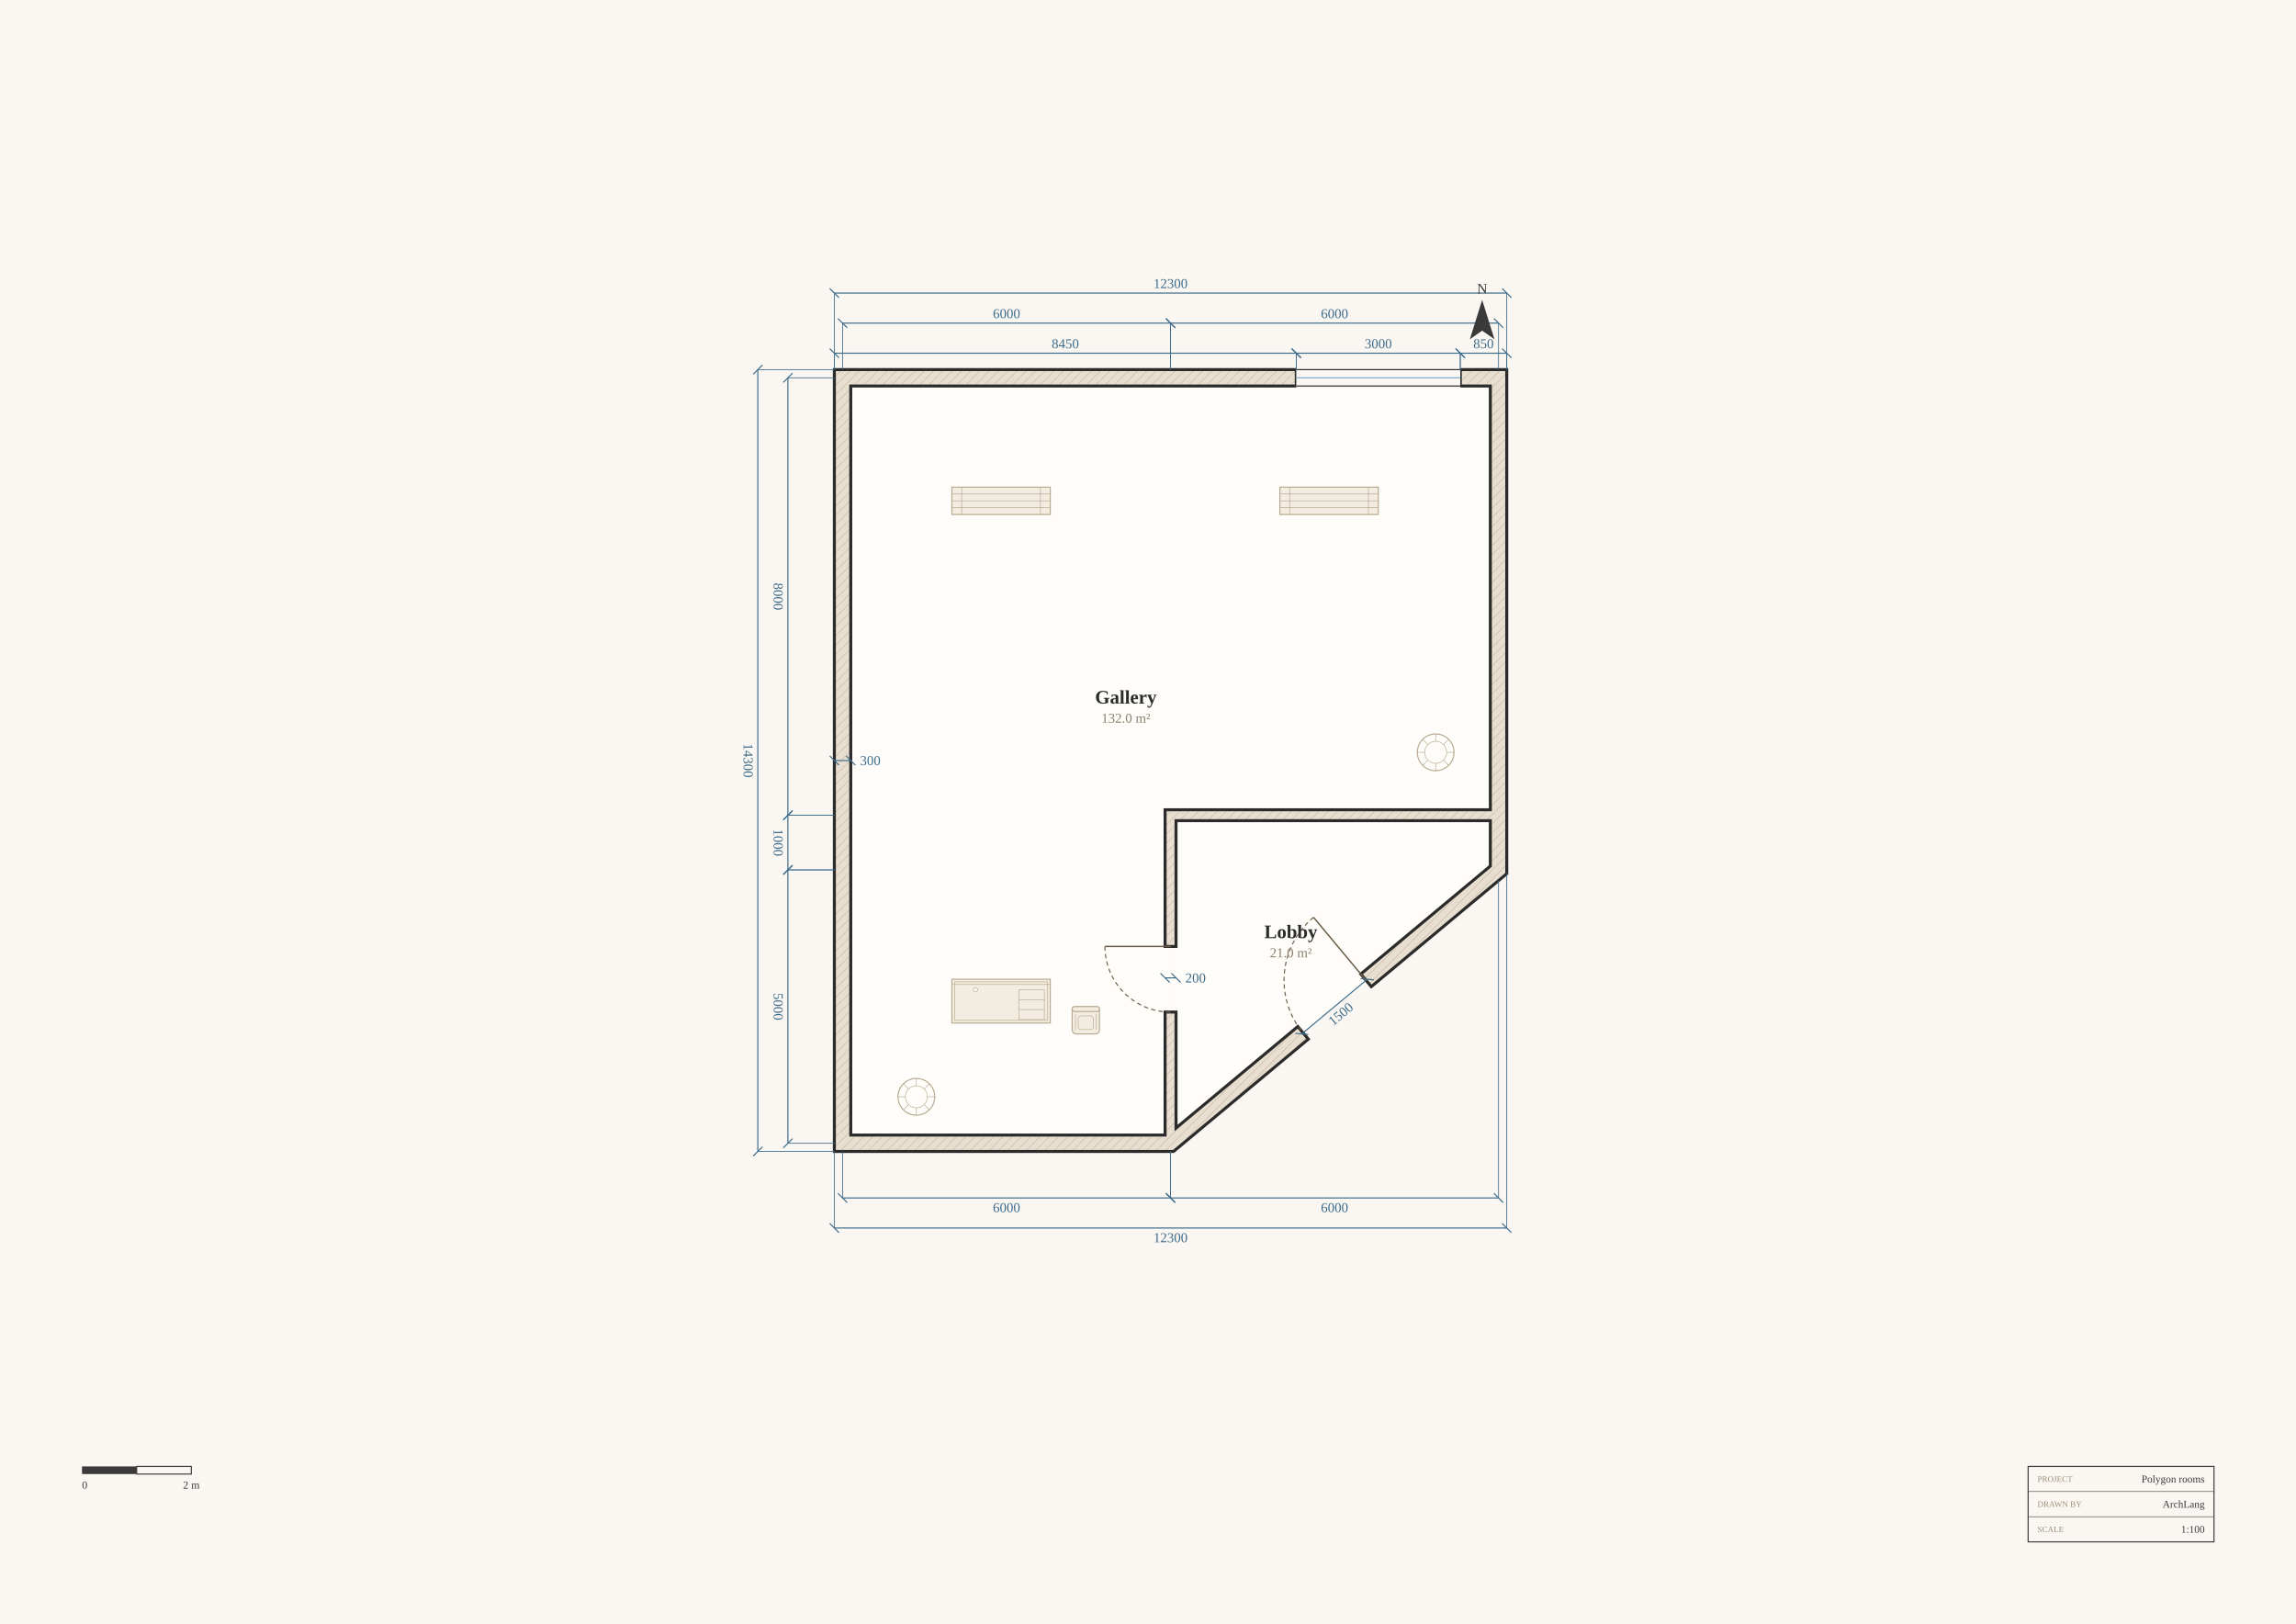
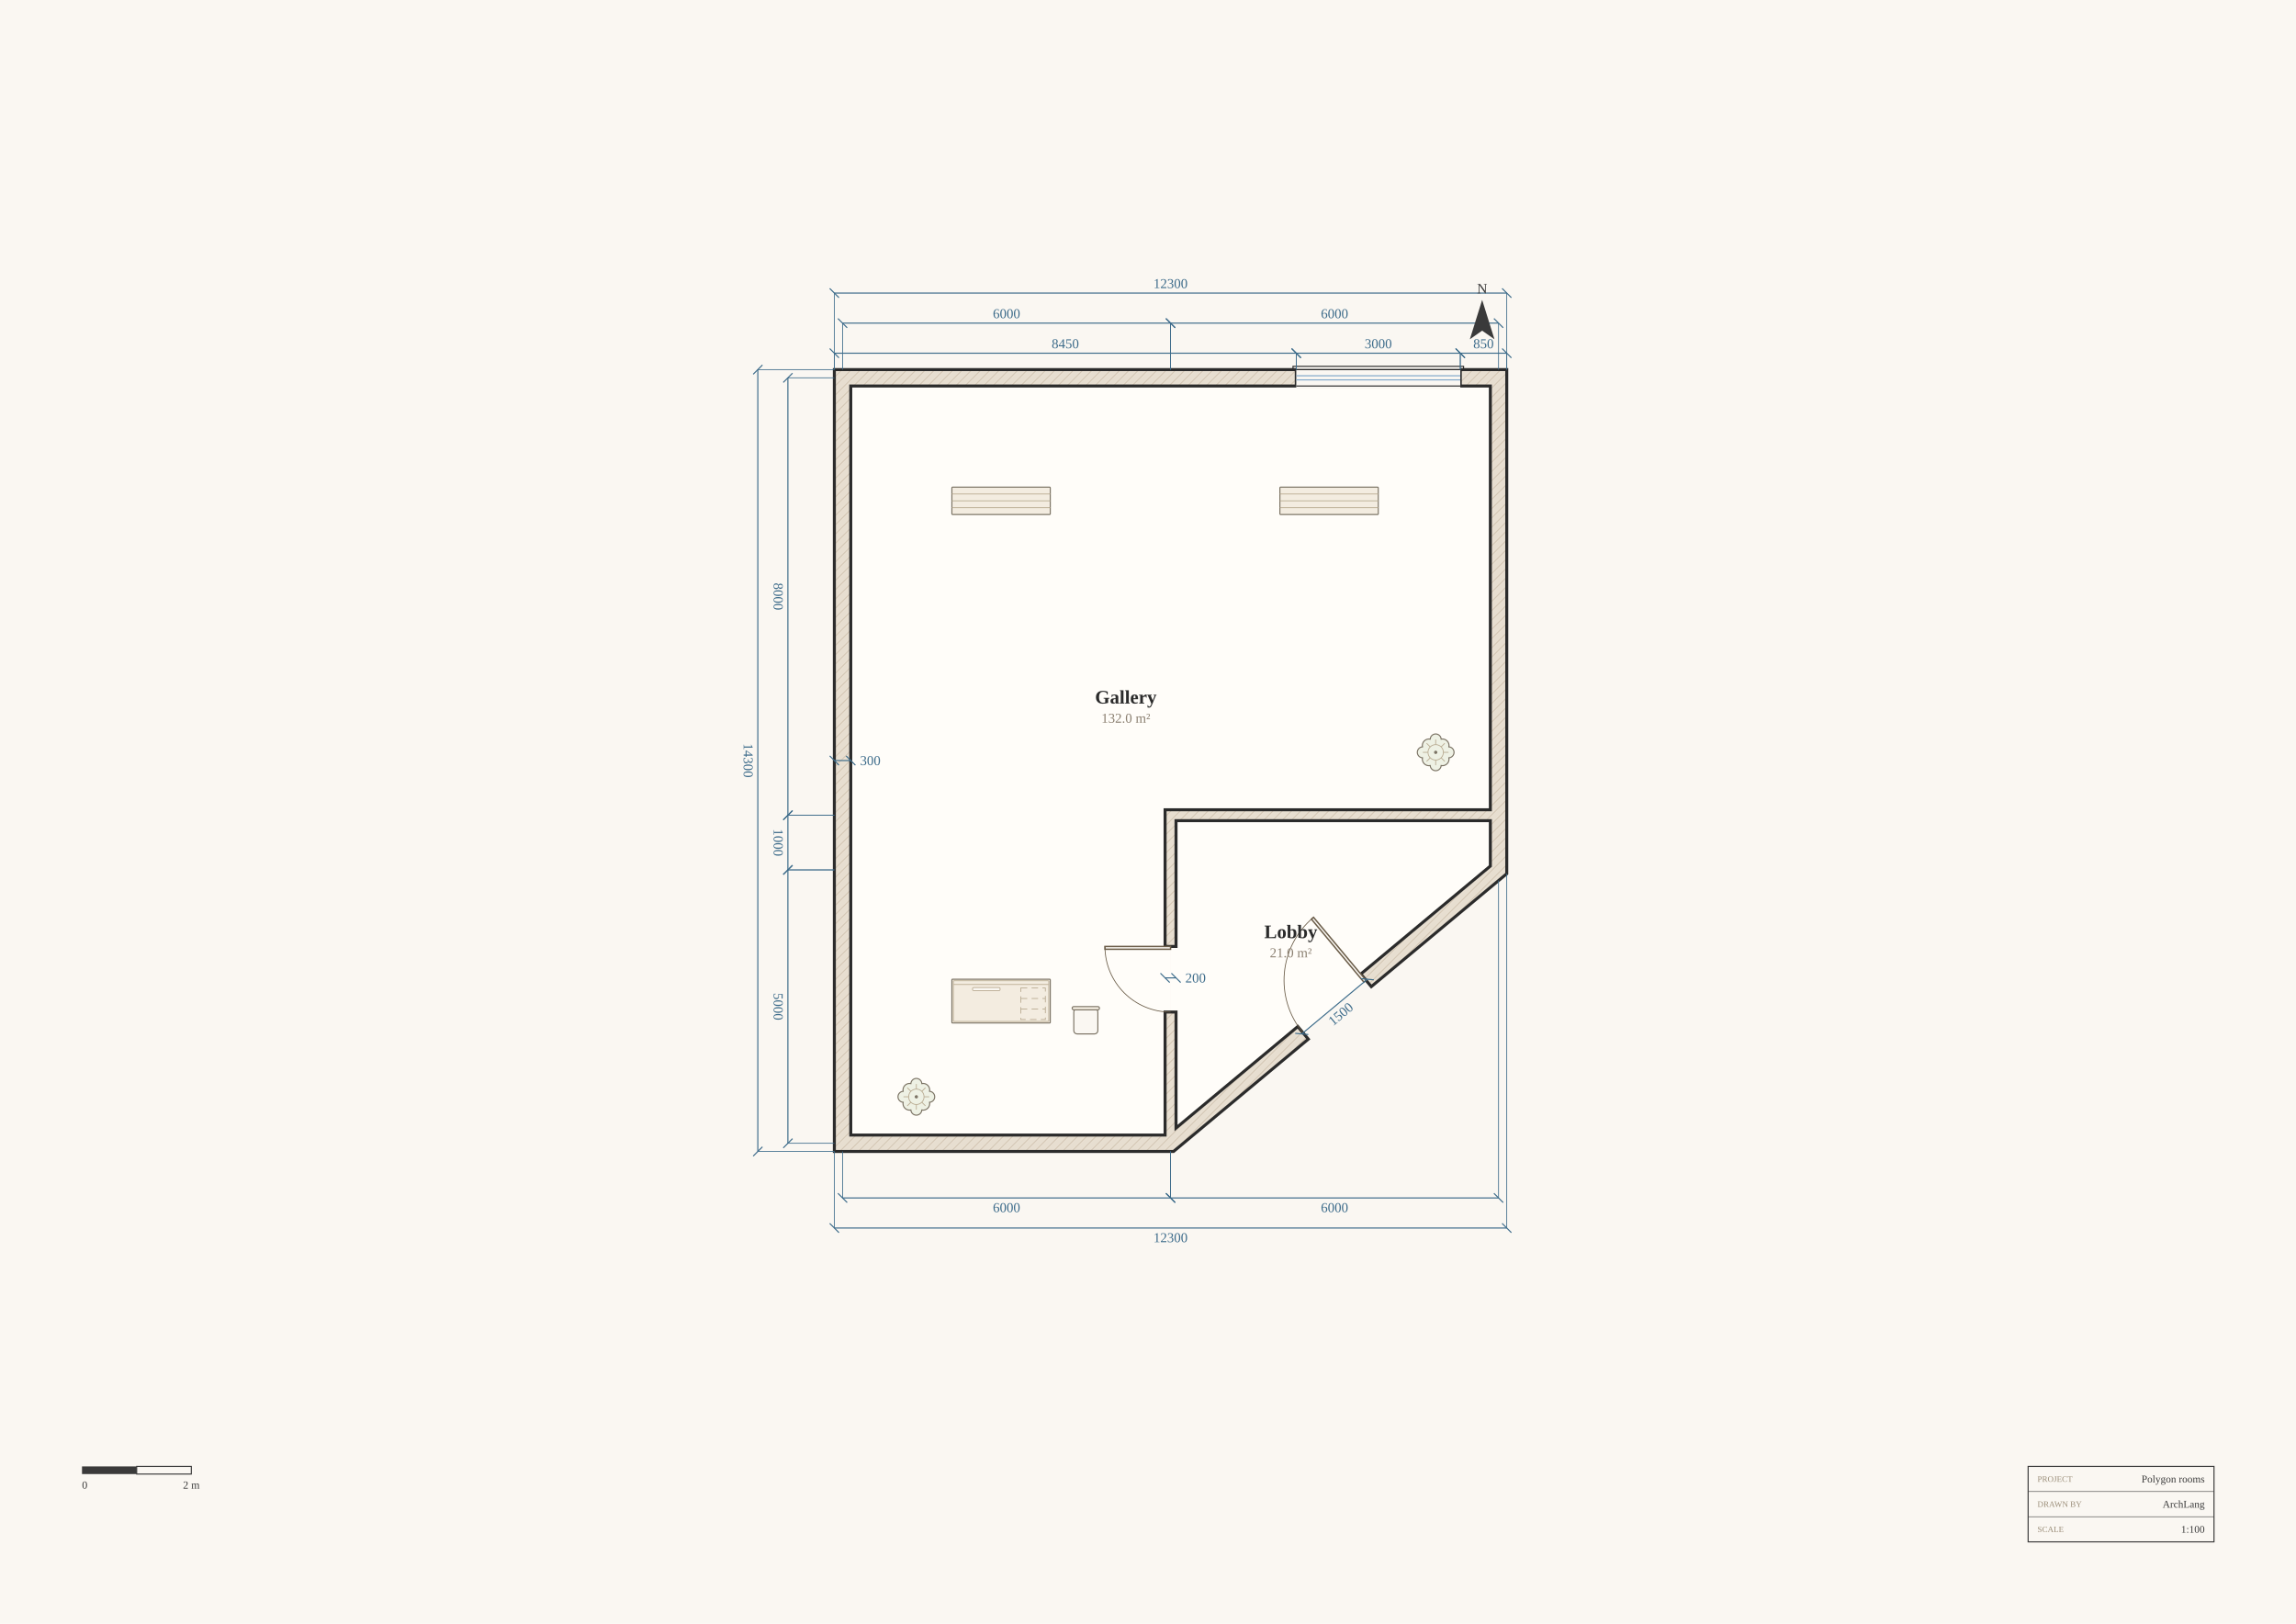
<svg xmlns="http://www.w3.org/2000/svg" width="420mm" height="297mm" viewBox="-15412.5 -6910 42000 29700" font-family="Georgia, 'Times New Roman', serif">
  <defs>
    <pattern id="poche" patternUnits="userSpaceOnUse" width="120" height="120" patternTransform="rotate(45)">
      <rect width="120" height="120" fill="#e7ded0" />
      <line x1="0" y1="0" x2="0" y2="120" stroke="#b9a98f" stroke-width="13.86" />
    </pattern>
  </defs>
  <rect x="-15412.5" y="-6910" width="42000" height="29700" fill="#faf7f2" />
  <g id="A-FLOR">
    <polygon points="0,0 12000,0 12000,8000 6000,8000 6000,14000 0,14000" fill="#fffdf9" />
    <polygon points="6000,8000 12000,8000 12000,9000 6000,14000" fill="#fffdf9" />
  </g>
  <g id="A-FURN">
-     <polygon points="2000,2000 3800,2000 3800,2500 2000,2500" fill="#f3ece0" stroke="#b7a98f" stroke-width="19.8" />
-     <line x1="2000" y1="2125" x2="3800" y2="2125" stroke="#b7a98f" stroke-width="10.89" />
-     <line x1="2000" y1="2250" x2="3800" y2="2250" stroke="#b7a98f" stroke-width="10.89" />
-     <line x1="2000" y1="2375" x2="3800" y2="2375" stroke="#b7a98f" stroke-width="10.89" />
-     <line x1="2180" y1="2000" x2="2180" y2="2500" stroke="#b7a98f" stroke-width="10.89" />
-     <line x1="3620" y1="2000" x2="3620" y2="2500" stroke="#b7a98f" stroke-width="10.89" />
-     <polygon points="8000,2000 9800,2000 9800,2500 8000,2500" fill="#f3ece0" stroke="#b7a98f" stroke-width="19.8" />
-     <line x1="8000" y1="2125" x2="9800" y2="2125" stroke="#b7a98f" stroke-width="10.89" />
-     <line x1="8000" y1="2250" x2="9800" y2="2250" stroke="#b7a98f" stroke-width="10.89" />
-     <line x1="8000" y1="2375" x2="9800" y2="2375" stroke="#b7a98f" stroke-width="10.89" />
-     <line x1="8180" y1="2000" x2="8180" y2="2500" stroke="#b7a98f" stroke-width="10.89" />
-     <line x1="9620" y1="2000" x2="9620" y2="2500" stroke="#b7a98f" stroke-width="10.89" />
-     <circle cx="10850" cy="6850" r="336" fill="none" stroke="#b7a98f" stroke-width="19.8" />
-     <circle cx="10850" cy="6850" r="201.6" fill="none" stroke="#b7a98f" stroke-width="10.89" />
-     <line x1="11051.6" y1="6850" x2="11186" y2="6850" stroke="#b7a98f" stroke-width="10.89" />
-     <line x1="10992.55" y1="6992.55" x2="11087.59" y2="7087.59" stroke="#b7a98f" stroke-width="10.89" />
-     <line x1="10850" y1="7051.6" x2="10850" y2="7186" stroke="#b7a98f" stroke-width="10.89" />
-     <line x1="10707.45" y1="6992.55" x2="10612.41" y2="7087.59" stroke="#b7a98f" stroke-width="10.89" />
-     <line x1="10648.4" y1="6850" x2="10514" y2="6850" stroke="#b7a98f" stroke-width="10.89" />
-     <line x1="10707.45" y1="6707.45" x2="10612.41" y2="6612.41" stroke="#b7a98f" stroke-width="10.89" />
-     <line x1="10850" y1="6648.4" x2="10850" y2="6514" stroke="#b7a98f" stroke-width="10.89" />
-     <line x1="10992.55" y1="6707.45" x2="11087.59" y2="6612.41" stroke="#b7a98f" stroke-width="10.89" />
-     <circle cx="1350" cy="13150" r="336" fill="none" stroke="#b7a98f" stroke-width="19.8" />
-     <circle cx="1350" cy="13150" r="201.6" fill="none" stroke="#b7a98f" stroke-width="10.89" />
-     <line x1="1551.6" y1="13150" x2="1686" y2="13150" stroke="#b7a98f" stroke-width="10.89" />
-     <line x1="1492.55" y1="13292.55" x2="1587.59" y2="13387.59" stroke="#b7a98f" stroke-width="10.89" />
-     <line x1="1350" y1="13351.6" x2="1350" y2="13486" stroke="#b7a98f" stroke-width="10.89" />
-     <line x1="1207.45" y1="13292.55" x2="1112.41" y2="13387.59" stroke="#b7a98f" stroke-width="10.89" />
-     <line x1="1148.4" y1="13150" x2="1014" y2="13150" stroke="#b7a98f" stroke-width="10.89" />
-     <line x1="1207.45" y1="13007.45" x2="1112.41" y2="12912.41" stroke="#b7a98f" stroke-width="10.89" />
-     <line x1="1350" y1="12948.4" x2="1350" y2="12814" stroke="#b7a98f" stroke-width="10.89" />
-     <line x1="1492.55" y1="13007.45" x2="1587.59" y2="12912.41" stroke="#b7a98f" stroke-width="10.89" />
-     <polygon points="2000,11000 3800,11000 3800,11800 2000,11800" fill="#f3ece0" stroke="#b7a98f" stroke-width="19.8" />
-     <line x1="2000" y1="11096" x2="3800" y2="11096" stroke="#b7a98f" stroke-width="10.89" />
-     <polygon points="2048,11048 3752,11048 3752,11752 2048,11752" fill="none" stroke="#b7a98f" stroke-width="10.89" />
-     <polygon points="3224,11192 3692,11192 3692,11736 3224,11736" fill="#f3ece0" stroke="#b7a98f" stroke-width="10.89" />
-     <line x1="3224" y1="11373.33" x2="3692" y2="11373.33" stroke="#b7a98f" stroke-width="10.89" />
-     <line x1="3224" y1="11554.67" x2="3692" y2="11554.67" stroke="#b7a98f" stroke-width="10.89" />
-     <circle cx="2432" cy="11192" r="40" fill="#faf7f2" stroke="#b7a98f" stroke-width="10.89" />
-     <polygon points="4625,11500 4653.7,11505.71 4678.03,11521.97 4694.29,11546.3 4700,11575 4700,11925 4694.29,11953.7 4678.03,11978.03 4653.7,11994.29 4625,12000 4275,12000 4246.3,11994.29 4221.97,11978.03 4205.71,11953.7 4200,11925 4200,11575 4205.71,11546.3 4221.97,11521.97 4246.3,11505.71 4275,11500" fill="#f3ece0" stroke="#b7a98f" stroke-width="19.8" />
-     <polygon points="4660,11500 4675.31,11503.04 4688.28,11511.72 4696.96,11524.69 4700,11540 4700,11550 4696.96,11565.31 4688.28,11578.28 4675.31,11586.96 4660,11590 4240,11590 4224.69,11586.96 4211.72,11578.28 4203.04,11565.31 4200,11550 4200,11540 4203.04,11524.69 4211.72,11511.72 4224.69,11503.04 4240,11500" fill="#f3ece0" stroke="#b7a98f" stroke-width="19.8" />
-     <polygon points="4540,11670 4559.13,11673.81 4575.36,11684.64 4586.19,11700.87 4590,11720 4590,11870 4586.19,11889.13 4575.36,11905.36 4559.13,11916.19 4540,11920 4360,11920 4340.87,11916.19 4324.64,11905.36 4313.81,11889.13 4310,11870 4310,11720 4313.81,11700.87 4324.64,11684.64 4340.87,11673.81 4360,11670" fill="#f3ece0" stroke="#b7a98f" stroke-width="10.89" />
-     <line x1="4260" y1="11640" x2="4260" y2="11930" stroke="#b7a98f" stroke-width="10.89" />
-     <line x1="4640" y1="11640" x2="4640" y2="11930" stroke="#b7a98f" stroke-width="10.89" />
+     <path d="M 2010,2000 L 3790,2000 A 10 10 0 0 1 3800,2010 L 3800,2490 A 10 10 0 0 1 3790,2500 L 2010,2500 A 10 10 0 0 1 2000,2490 L 2000,2010 A 10 10 0 0 1 2010,2000 Z" fill="#f3ece0" stroke="#7b7364" stroke-width="19.8" />
+     <line x1="2000" y1="2125" x2="3800" y2="2125" stroke="#b7a98f" stroke-width="14.3" />
+     <line x1="2000" y1="2250" x2="3800" y2="2250" stroke="#b7a98f" stroke-width="14.3" />
+     <line x1="2000" y1="2375" x2="3800" y2="2375" stroke="#b7a98f" stroke-width="14.3" />
+     <path d="M 8010,2000 L 9790,2000 A 10 10 0 0 1 9800,2010 L 9800,2490 A 10 10 0 0 1 9790,2500 L 8010,2500 A 10 10 0 0 1 8000,2490 L 8000,2010 A 10 10 0 0 1 8010,2000 Z" fill="#f3ece0" stroke="#7b7364" stroke-width="19.8" />
+     <line x1="8000" y1="2125" x2="9800" y2="2125" stroke="#b7a98f" stroke-width="14.3" />
+     <line x1="8000" y1="2250" x2="9800" y2="2250" stroke="#b7a98f" stroke-width="14.3" />
+     <line x1="8000" y1="2375" x2="9800" y2="2375" stroke="#b7a98f" stroke-width="14.3" />
+     <path d="M 11092.13,6749.71 A 100.51 100.51 0 0 1 11186,6850 A 100.51 100.51 0 0 1 11092.13,6950.29 A 120.7 120.7 0 0 1 10950.29,7092.13 A 100.51 100.51 0 0 1 10850,7186 A 100.51 100.51 0 0 1 10749.71,7092.13 A 120.7 120.7 0 0 1 10607.87,6950.29 A 100.51 100.51 0 0 1 10514,6850 A 100.51 100.51 0 0 1 10607.87,6749.71 A 120.7 120.7 0 0 1 10749.71,6607.87 A 100.51 100.51 0 0 1 10850,6514 A 100.51 100.51 0 0 1 10950.29,6607.87 A 120.7 120.7 0 0 1 11092.13,6749.71 Z" fill="#eef1e4" stroke="#7b7364" stroke-width="19.8" />
+     <circle cx="10850" cy="6850" r="141.12" fill="none" stroke="#b7a98f" stroke-width="14.3" />
+     <line x1="10991.12" y1="6850" x2="11085.2" y2="6850" stroke="#b7a98f" stroke-width="14.3" />
+     <line x1="10949.79" y1="6949.79" x2="11016.31" y2="7016.31" stroke="#b7a98f" stroke-width="14.3" />
+     <line x1="10850" y1="6991.12" x2="10850" y2="7085.2" stroke="#b7a98f" stroke-width="14.3" />
+     <line x1="10750.21" y1="6949.79" x2="10683.69" y2="7016.31" stroke="#b7a98f" stroke-width="14.3" />
+     <line x1="10708.88" y1="6850" x2="10614.8" y2="6850" stroke="#b7a98f" stroke-width="14.3" />
+     <line x1="10750.21" y1="6750.21" x2="10683.69" y2="6683.69" stroke="#b7a98f" stroke-width="14.3" />
+     <line x1="10850" y1="6708.88" x2="10850" y2="6614.8" stroke="#b7a98f" stroke-width="14.3" />
+     <line x1="10949.79" y1="6750.21" x2="11016.31" y2="6683.69" stroke="#b7a98f" stroke-width="14.3" />
+     <circle cx="10850" cy="6850" r="20.16" fill="#7b7364" stroke="#7b7364" stroke-width="19.8" />
+     <path d="M 1592.13,13049.71 A 100.51 100.51 0 0 1 1686,13150 A 100.51 100.51 0 0 1 1592.13,13250.29 A 120.7 120.7 0 0 1 1450.29,13392.13 A 100.51 100.51 0 0 1 1350,13486 A 100.51 100.51 0 0 1 1249.71,13392.13 A 120.7 120.7 0 0 1 1107.87,13250.29 A 100.51 100.51 0 0 1 1014,13150 A 100.51 100.51 0 0 1 1107.87,13049.71 A 120.7 120.7 0 0 1 1249.71,12907.87 A 100.51 100.51 0 0 1 1350,12814 A 100.51 100.51 0 0 1 1450.29,12907.87 A 120.7 120.7 0 0 1 1592.13,13049.71 Z" fill="#eef1e4" stroke="#7b7364" stroke-width="19.8" />
+     <circle cx="1350" cy="13150" r="141.12" fill="none" stroke="#b7a98f" stroke-width="14.3" />
+     <line x1="1491.12" y1="13150" x2="1585.2" y2="13150" stroke="#b7a98f" stroke-width="14.3" />
+     <line x1="1449.79" y1="13249.79" x2="1516.31" y2="13316.31" stroke="#b7a98f" stroke-width="14.3" />
+     <line x1="1350" y1="13291.12" x2="1350" y2="13385.2" stroke="#b7a98f" stroke-width="14.3" />
+     <line x1="1250.21" y1="13249.79" x2="1183.69" y2="13316.31" stroke="#b7a98f" stroke-width="14.3" />
+     <line x1="1208.88" y1="13150" x2="1114.8" y2="13150" stroke="#b7a98f" stroke-width="14.3" />
+     <line x1="1250.21" y1="13050.21" x2="1183.69" y2="12983.69" stroke="#b7a98f" stroke-width="14.3" />
+     <line x1="1350" y1="13008.88" x2="1350" y2="12914.8" stroke="#b7a98f" stroke-width="14.3" />
+     <line x1="1449.79" y1="13050.21" x2="1516.31" y2="12983.69" stroke="#b7a98f" stroke-width="14.3" />
+     <circle cx="1350" cy="13150" r="20.16" fill="#7b7364" stroke="#7b7364" stroke-width="19.8" />
+     <path d="M 2008,11000 L 3792,11000 A 8 8 0 0 1 3800,11008 L 3800,11792 A 8 8 0 0 1 3792,11800 L 2008,11800 A 8 8 0 0 1 2000,11792 L 2000,11008 A 8 8 0 0 1 2008,11000 Z" fill="#f3ece0" stroke="#7b7364" stroke-width="19.8" />
+     <path d="M 2034.4,11028 L 3765.6,11028 A 6.4 6.4 0 0 1 3772,11034.4 L 3772,11765.6 A 6.4 6.4 0 0 1 3765.6,11772 L 2034.4,11772 A 6.4 6.4 0 0 1 2028,11765.6 L 2028,11034.4 A 6.4 6.4 0 0 1 2034.4,11028 Z" fill="none" stroke="#b7a98f" stroke-width="14.3" />
+     <line x1="2028" y1="11096" x2="3772" y2="11096" stroke="#b7a98f" stroke-width="14.3" />
+     <polygon points="3260,11160 3710,11160 3710,11736 3260,11736" fill="none" stroke="#b7a98f" stroke-width="14.3" stroke-dasharray="118.8 79.2" />
+     <line x1="3260" y1="11352" x2="3710" y2="11352" stroke="#b7a98f" stroke-width="14.3" stroke-dasharray="118.8 79.2" />
+     <line x1="3260" y1="11544" x2="3710" y2="11544" stroke="#b7a98f" stroke-width="14.3" stroke-dasharray="118.8 79.2" />
+     <path d="M 2397.6,11152 L 2862.4,11152 A 19.6 19.6 0 0 1 2882,11171.6 L 2882,11188.4 A 19.6 19.6 0 0 1 2862.4,11208 L 2397.6,11208 A 19.6 19.6 0 0 1 2378,11188.4 L 2378,11171.6 A 19.6 19.6 0 0 1 2397.6,11152 Z" fill="#faf7f2" stroke="#b7a98f" stroke-width="14.3" />
+     <path d="M 4290,11540 L 4610,11540 A 60 60 0 0 1 4670,11600 L 4670,11940 A 60 60 0 0 1 4610,12000 L 4290,12000 A 60 60 0 0 1 4230,11940 L 4230,11600 A 60 60 0 0 1 4290,11540 Z" fill="#faf7f2" stroke="#7b7364" stroke-width="19.8" />
+     <path d="M 4230,11500 L 4670,11500 A 30 30 0 0 1 4700,11530 A 30 30 0 0 1 4670,11560 L 4230,11560 A 30 30 0 0 1 4200,11530 A 30 30 0 0 1 4230,11500 Z" fill="#f3ece0" stroke="#7b7364" stroke-width="19.8" />
  </g>
  <g id="A-WALL">
    <path d="M -150,-150 L 8300,-150 L 8300,150 L 150,150 L 150,13850 L 5900,13850 L 5900,11600 L 6100,11600 L 6100,13721.41 L 8327.81,11864.91 L 8519.86,12095.37 L 6054.31,14150 L -150,14150 Z M 11300,-150 L 12150,-150 L 12150,9070.26 L 9672.19,11135.09 L 9480.14,10904.63 L 11850,8929.74 L 11850,8100 L 6100,8100 L 6100,10400 L 5900,10400 L 5900,7900 L 11850,7900 L 11850,150 L 11300,150 Z" fill="url(#poche)" fill-rule="nonzero" />
    <path d="M -150,-150 L 8300,-150 L 8300,150 L 150,150 L 150,13850 L 5900,13850 L 5900,11600 L 6100,11600 L 6100,13721.41 L 8327.81,11864.91 L 8519.86,12095.37 L 6054.31,14150 L -150,14150 Z M 11300,-150 L 12150,-150 L 12150,9070.26 L 9672.19,11135.09 L 9480.14,10904.63 L 11850,8929.74 L 11850,8100 L 6100,8100 L 6100,10400 L 5900,10400 L 5900,7900 L 11850,7900 L 11850,150 L 11300,150 Z" fill="none" stroke="#2b2b2b" stroke-width="55" stroke-linejoin="miter" stroke-miterlimit="4" />
  </g>
  <g id="A-DOOR">
    <polygon points="9480.14,10904.63 8327.81,11864.91 8519.86,12095.37 9672.19,11135.09" fill="none" />
-     <line x1="9576.17" y1="11019.86" x2="8615.89" y2="9867.53" stroke="#6b5d49" stroke-width="25.74" />
-     <path d="M 8615.89,9867.53 A 1500 1500 0 0 0 8423.83,11980.14" fill="none" stroke="#6b5d49" stroke-width="19.8" stroke-dasharray="79.2 59.4" />
+     <polygon points="9576.17,11019.86 8615.89,9867.53 8576.91,9901.17 9536.62,11052.82" fill="#faf7f2" stroke="#6b5d49" stroke-width="25.74" />
+     <path d="M 8615.89,9867.53 A 1500 1500 0 0 0 8423.83,11980.14" fill="none" stroke="#6b5d49" stroke-width="14.3" />
    <polygon points="5900,10400 5900,11600 6100,11600 6100,10400" fill="none" />
-     <line x1="6000" y1="10400" x2="4800" y2="10400" stroke="#6b5d49" stroke-width="25.74" />
-     <path d="M 4800,10400 A 1200 1200 0 0 0 6000,11600" fill="none" stroke="#6b5d49" stroke-width="19.8" stroke-dasharray="79.2 59.4" />
+     <polygon points="6000,10400 4800,10400 4801.1,10451.48 6000,10451.48" fill="#faf7f2" stroke="#6b5d49" stroke-width="25.74" />
+     <path d="M 4800,10400 A 1200 1200 0 0 0 6000,11600" fill="none" stroke="#6b5d49" stroke-width="14.3" />
  </g>
  <g id="A-GLAZ">
    <polygon points="8300,205 11300,205 11300,-205 8300,-205" fill="#faf7f2" />
    <line x1="8300" y1="150" x2="11300" y2="150" stroke="#2b2b2b" stroke-width="19.8" />
    <line x1="8300" y1="-150" x2="11300" y2="-150" stroke="#2b2b2b" stroke-width="19.8" />
-     <line x1="8300" y1="0" x2="11300" y2="0" stroke="#7fa8c9" stroke-width="19.8" />
+     <line x1="8300" y1="37.5" x2="11300" y2="37.5" stroke="#7fa8c9" stroke-width="19.8" />
+     <line x1="8300" y1="-37.5" x2="11300" y2="-37.5" stroke="#7fa8c9" stroke-width="19.8" />
+     <polygon points="8240,-150 8240,-210 11360,-210 11360,-150" fill="none" stroke="#2b2b2b" stroke-width="19.8" />
  </g>
  <g id="A-ANNO-TEXT">
    <text x="5181.82" y="5839.09" font-size="350" fill="#2b2b2b" text-anchor="middle" dominant-baseline="central" font-weight="600">Gallery</text>
    <text x="5181.82" y="6224.09" font-size="250" fill="#8a7f70" text-anchor="middle" dominant-baseline="central">132.0 m²</text>
    <text x="8200" y="10130" font-size="350" fill="#2b2b2b" text-anchor="middle" dominant-baseline="central" font-weight="600">Lobby</text>
    <text x="8200" y="10515" font-size="250" fill="#8a7f70" text-anchor="middle" dominant-baseline="central">21.0 m²</text>
  </g>
  <g id="A-ANNO-DIMS">
    <line x1="8400" y1="12000" x2="9600" y2="11000" stroke="#3c6b8a" stroke-width="19.8" />
    <line x1="8519.51" y1="12010.86" x2="8280.49" y2="11989.14" stroke="#3c6b8a" stroke-width="19.8" />
    <line x1="9719.51" y1="11010.86" x2="9480.49" y2="10989.14" stroke="#3c6b8a" stroke-width="19.8" />
    <text x="9112.03" y="11634.44" font-size="250" fill="#3c6b8a" text-anchor="middle" dominant-baseline="central" transform="rotate(-39.81 9112.03 11634.44)">1500</text>
    <line x1="0" y1="14150" x2="0" y2="15000" stroke="#3c6b8a" stroke-width="13.86" />
    <line x1="6000" y1="14150" x2="6000" y2="15000" stroke="#3c6b8a" stroke-width="13.86" />
    <line x1="0" y1="15000" x2="6000" y2="15000" stroke="#3c6b8a" stroke-width="19.8" />
    <line x1="84.85" y1="15084.85" x2="-84.85" y2="14915.15" stroke="#3c6b8a" stroke-width="19.8" />
    <line x1="6084.85" y1="15084.85" x2="5915.15" y2="14915.15" stroke="#3c6b8a" stroke-width="19.8" />
    <text x="3000" y="15175" font-size="250" fill="#3c6b8a" text-anchor="middle" dominant-baseline="central" transform="rotate(0 3000 15175)">6000</text>
    <line x1="6000" y1="14150" x2="6000" y2="15000" stroke="#3c6b8a" stroke-width="13.86" />
    <line x1="12000" y1="9195.26" x2="12000" y2="15000" stroke="#3c6b8a" stroke-width="13.86" />
    <line x1="6000" y1="15000" x2="12000" y2="15000" stroke="#3c6b8a" stroke-width="19.8" />
    <line x1="6084.85" y1="15084.85" x2="5915.15" y2="14915.15" stroke="#3c6b8a" stroke-width="19.8" />
    <line x1="12084.85" y1="15084.85" x2="11915.15" y2="14915.15" stroke="#3c6b8a" stroke-width="19.8" />
    <text x="9000" y="15175" font-size="250" fill="#3c6b8a" text-anchor="middle" dominant-baseline="central" transform="rotate(0 9000 15175)">6000</text>
    <line x1="-150" y1="14150" x2="-150" y2="15550" stroke="#3c6b8a" stroke-width="13.86" />
    <line x1="12150" y1="9070.26" x2="12150" y2="15550" stroke="#3c6b8a" stroke-width="13.86" />
    <line x1="-150" y1="15550" x2="12150" y2="15550" stroke="#3c6b8a" stroke-width="19.8" />
    <line x1="-65.15" y1="15634.85" x2="-234.85" y2="15465.15" stroke="#3c6b8a" stroke-width="19.8" />
    <line x1="12234.85" y1="15634.85" x2="12065.15" y2="15465.15" stroke="#3c6b8a" stroke-width="19.8" />
    <text x="6000" y="15725" font-size="250" fill="#3c6b8a" text-anchor="middle" dominant-baseline="central" transform="rotate(0 6000 15725)">12300</text>
    <line x1="-150" y1="0" x2="-1000" y2="0" stroke="#3c6b8a" stroke-width="13.86" />
    <line x1="-150" y1="8000" x2="-1000" y2="8000" stroke="#3c6b8a" stroke-width="13.86" />
    <line x1="-1000" y1="0" x2="-1000" y2="8000" stroke="#3c6b8a" stroke-width="19.8" />
    <line x1="-1084.85" y1="84.85" x2="-915.15" y2="-84.85" stroke="#3c6b8a" stroke-width="19.8" />
    <line x1="-1084.85" y1="8084.85" x2="-915.15" y2="7915.15" stroke="#3c6b8a" stroke-width="19.8" />
    <text x="-1175" y="4000" font-size="250" fill="#3c6b8a" text-anchor="middle" dominant-baseline="central" transform="rotate(90 -1175 4000)">8000</text>
    <line x1="-150" y1="8000" x2="-1000" y2="8000" stroke="#3c6b8a" stroke-width="13.86" />
    <line x1="-150" y1="9000" x2="-1000" y2="9000" stroke="#3c6b8a" stroke-width="13.86" />
    <line x1="-1000" y1="8000" x2="-1000" y2="9000" stroke="#3c6b8a" stroke-width="19.8" />
    <line x1="-1084.85" y1="8084.85" x2="-915.15" y2="7915.15" stroke="#3c6b8a" stroke-width="19.8" />
    <line x1="-1084.85" y1="9084.85" x2="-915.15" y2="8915.15" stroke="#3c6b8a" stroke-width="19.8" />
    <text x="-1175" y="8500" font-size="250" fill="#3c6b8a" text-anchor="middle" dominant-baseline="central" transform="rotate(90 -1175 8500)">1000</text>
    <line x1="-150" y1="9000" x2="-1000" y2="9000" stroke="#3c6b8a" stroke-width="13.86" />
    <line x1="-150" y1="14000" x2="-1000" y2="14000" stroke="#3c6b8a" stroke-width="13.86" />
    <line x1="-1000" y1="9000" x2="-1000" y2="14000" stroke="#3c6b8a" stroke-width="19.8" />
    <line x1="-1084.85" y1="9084.85" x2="-915.15" y2="8915.15" stroke="#3c6b8a" stroke-width="19.8" />
    <line x1="-1084.85" y1="14084.85" x2="-915.15" y2="13915.15" stroke="#3c6b8a" stroke-width="19.8" />
    <text x="-1175" y="11500" font-size="250" fill="#3c6b8a" text-anchor="middle" dominant-baseline="central" transform="rotate(90 -1175 11500)">5000</text>
    <line x1="-150" y1="-150" x2="-1550" y2="-150" stroke="#3c6b8a" stroke-width="13.86" />
    <line x1="-150" y1="14150" x2="-1550" y2="14150" stroke="#3c6b8a" stroke-width="13.86" />
    <line x1="-1550" y1="-150" x2="-1550" y2="14150" stroke="#3c6b8a" stroke-width="19.8" />
    <line x1="-1634.85" y1="-65.15" x2="-1465.15" y2="-234.85" stroke="#3c6b8a" stroke-width="19.8" />
    <line x1="-1634.85" y1="14234.85" x2="-1465.15" y2="14065.15" stroke="#3c6b8a" stroke-width="19.8" />
    <text x="-1725" y="7000" font-size="250" fill="#3c6b8a" text-anchor="middle" dominant-baseline="central" transform="rotate(90 -1725 7000)">14300</text>
    <line x1="8300" y1="-150" x2="8300" y2="-450" stroke="#3c6b8a" stroke-width="13.86" />
    <line x1="-150" y1="-150" x2="-150" y2="-450" stroke="#3c6b8a" stroke-width="13.86" />
    <line x1="8300" y1="-450" x2="-150" y2="-450" stroke="#3c6b8a" stroke-width="19.8" />
    <line x1="8215.15" y1="-534.85" x2="8384.85" y2="-365.15" stroke="#3c6b8a" stroke-width="19.8" />
    <line x1="-234.85" y1="-534.85" x2="-65.15" y2="-365.15" stroke="#3c6b8a" stroke-width="19.8" />
    <text x="4075" y="-625" font-size="250" fill="#3c6b8a" text-anchor="middle" dominant-baseline="central" transform="rotate(0 4075 -625)">8450</text>
    <line x1="11300" y1="-150" x2="11300" y2="-450" stroke="#3c6b8a" stroke-width="13.86" />
    <line x1="8300" y1="-150" x2="8300" y2="-450" stroke="#3c6b8a" stroke-width="13.86" />
    <line x1="11300" y1="-450" x2="8300" y2="-450" stroke="#3c6b8a" stroke-width="19.8" />
    <line x1="11215.15" y1="-534.85" x2="11384.85" y2="-365.15" stroke="#3c6b8a" stroke-width="19.8" />
    <line x1="8215.15" y1="-534.85" x2="8384.85" y2="-365.15" stroke="#3c6b8a" stroke-width="19.8" />
    <text x="9800" y="-625" font-size="250" fill="#3c6b8a" text-anchor="middle" dominant-baseline="central" transform="rotate(0 9800 -625)">3000</text>
    <line x1="12150" y1="-150" x2="12150" y2="-450" stroke="#3c6b8a" stroke-width="13.86" />
    <line x1="11300" y1="-150" x2="11300" y2="-450" stroke="#3c6b8a" stroke-width="13.86" />
    <line x1="12150" y1="-450" x2="11300" y2="-450" stroke="#3c6b8a" stroke-width="19.8" />
    <line x1="12065.15" y1="-534.85" x2="12234.85" y2="-365.15" stroke="#3c6b8a" stroke-width="19.8" />
    <line x1="11215.15" y1="-534.85" x2="11384.85" y2="-365.15" stroke="#3c6b8a" stroke-width="19.8" />
    <text x="11725" y="-625" font-size="250" fill="#3c6b8a" text-anchor="middle" dominant-baseline="central" transform="rotate(0 11725 -625)">850</text>
    <line x1="6000" y1="-150" x2="6000" y2="-1000" stroke="#3c6b8a" stroke-width="13.86" />
    <line x1="0" y1="-150" x2="0" y2="-1000" stroke="#3c6b8a" stroke-width="13.86" />
    <line x1="6000" y1="-1000" x2="0" y2="-1000" stroke="#3c6b8a" stroke-width="19.8" />
    <line x1="5915.15" y1="-1084.85" x2="6084.85" y2="-915.15" stroke="#3c6b8a" stroke-width="19.8" />
    <line x1="-84.85" y1="-1084.85" x2="84.85" y2="-915.15" stroke="#3c6b8a" stroke-width="19.8" />
    <text x="3000" y="-1175" font-size="250" fill="#3c6b8a" text-anchor="middle" dominant-baseline="central" transform="rotate(0 3000 -1175)">6000</text>
    <line x1="12000" y1="-150" x2="12000" y2="-1000" stroke="#3c6b8a" stroke-width="13.86" />
    <line x1="6000" y1="-150" x2="6000" y2="-1000" stroke="#3c6b8a" stroke-width="13.86" />
    <line x1="12000" y1="-1000" x2="6000" y2="-1000" stroke="#3c6b8a" stroke-width="19.8" />
    <line x1="11915.15" y1="-1084.85" x2="12084.85" y2="-915.15" stroke="#3c6b8a" stroke-width="19.8" />
    <line x1="5915.15" y1="-1084.85" x2="6084.85" y2="-915.15" stroke="#3c6b8a" stroke-width="19.8" />
    <text x="9000" y="-1175" font-size="250" fill="#3c6b8a" text-anchor="middle" dominant-baseline="central" transform="rotate(0 9000 -1175)">6000</text>
    <line x1="12150" y1="-150" x2="12150" y2="-1550" stroke="#3c6b8a" stroke-width="13.86" />
    <line x1="-150" y1="-150" x2="-150" y2="-1550" stroke="#3c6b8a" stroke-width="13.86" />
    <line x1="12150" y1="-1550" x2="-150" y2="-1550" stroke="#3c6b8a" stroke-width="19.8" />
    <line x1="12065.15" y1="-1634.85" x2="12234.85" y2="-1465.15" stroke="#3c6b8a" stroke-width="19.8" />
    <line x1="-234.85" y1="-1634.85" x2="-65.15" y2="-1465.15" stroke="#3c6b8a" stroke-width="19.8" />
    <text x="6000" y="-1725" font-size="250" fill="#3c6b8a" text-anchor="middle" dominant-baseline="central" transform="rotate(0 6000 -1725)">12300</text>
    <line x1="5900" y1="10975" x2="6100" y2="10975" stroke="#3c6b8a" stroke-width="19.8" />
    <line x1="5984.85" y1="11059.85" x2="5815.15" y2="10890.15" stroke="#3c6b8a" stroke-width="19.8" />
    <line x1="6184.85" y1="11059.85" x2="6015.15" y2="10890.15" stroke="#3c6b8a" stroke-width="19.8" />
    <text x="6457.5" y="10975" font-size="250" fill="#3c6b8a" text-anchor="middle" dominant-baseline="central" transform="rotate(0 6457.5 10975)">200</text>
    <line x1="150" y1="7000" x2="-150" y2="7000" stroke="#3c6b8a" stroke-width="19.8" />
    <line x1="65.15" y1="6915.15" x2="234.85" y2="7084.85" stroke="#3c6b8a" stroke-width="19.8" />
    <line x1="-234.85" y1="6915.15" x2="-65.15" y2="7084.85" stroke="#3c6b8a" stroke-width="19.8" />
    <text x="507.5" y="7000" font-size="250" fill="#3c6b8a" text-anchor="middle" dominant-baseline="central" transform="rotate(0 507.5 7000)">300</text>
  </g>
  <g>
    <polygon points="11700,-1425 11475,-705 11700,-862.5 11925,-705" fill="#3a3a3a" transform="rotate(0 11700 -975)" />
    <text x="11700" y="-1633" font-size="260" fill="#3a3a3a" text-anchor="middle" dominant-baseline="central">N</text>
  </g>
  <g>
    <rect x="-13912.5" y="19910" width="1000" height="140" fill="#3a3a3a" />
    <rect x="-12912.5" y="19910" width="1000" height="140" fill="none" stroke="#3a3a3a" stroke-width="19.8" />
    <text x="-13912.5" y="20250" font-size="200" fill="#3a3a3a" text-anchor="start" dominant-baseline="central">0</text>
    <text x="-11912.5" y="20250" font-size="200" fill="#3a3a3a" text-anchor="middle" dominant-baseline="central">2 m</text>
  </g>
  <g>
    <rect x="21687.5" y="19910" width="3400" height="1380" fill="none" stroke="#3a3a3a" stroke-width="19.8" />
    <text x="21857.5" y="20140" font-size="152" fill="#9a8d78" dominant-baseline="central">PROJECT</text>
    <text x="24917.5" y="20140" font-size="190" fill="#3a3a3a" text-anchor="end" dominant-baseline="central">Polygon rooms</text>
    <text x="21857.5" y="20600" font-size="152" fill="#9a8d78" dominant-baseline="central">DRAWN BY</text>
    <text x="24917.5" y="20600" font-size="190" fill="#3a3a3a" text-anchor="end" dominant-baseline="central">ArchLang</text>
    <line x1="21687.5" y1="20370" x2="25087.5" y2="20370" stroke="#3a3a3a" stroke-width="9.9" />
    <text x="21857.5" y="21060" font-size="152" fill="#9a8d78" dominant-baseline="central">SCALE</text>
    <text x="24917.5" y="21060" font-size="190" fill="#3a3a3a" text-anchor="end" dominant-baseline="central">1:100</text>
    <line x1="21687.5" y1="20830" x2="25087.5" y2="20830" stroke="#3a3a3a" stroke-width="9.9" />
  </g>
</svg>
